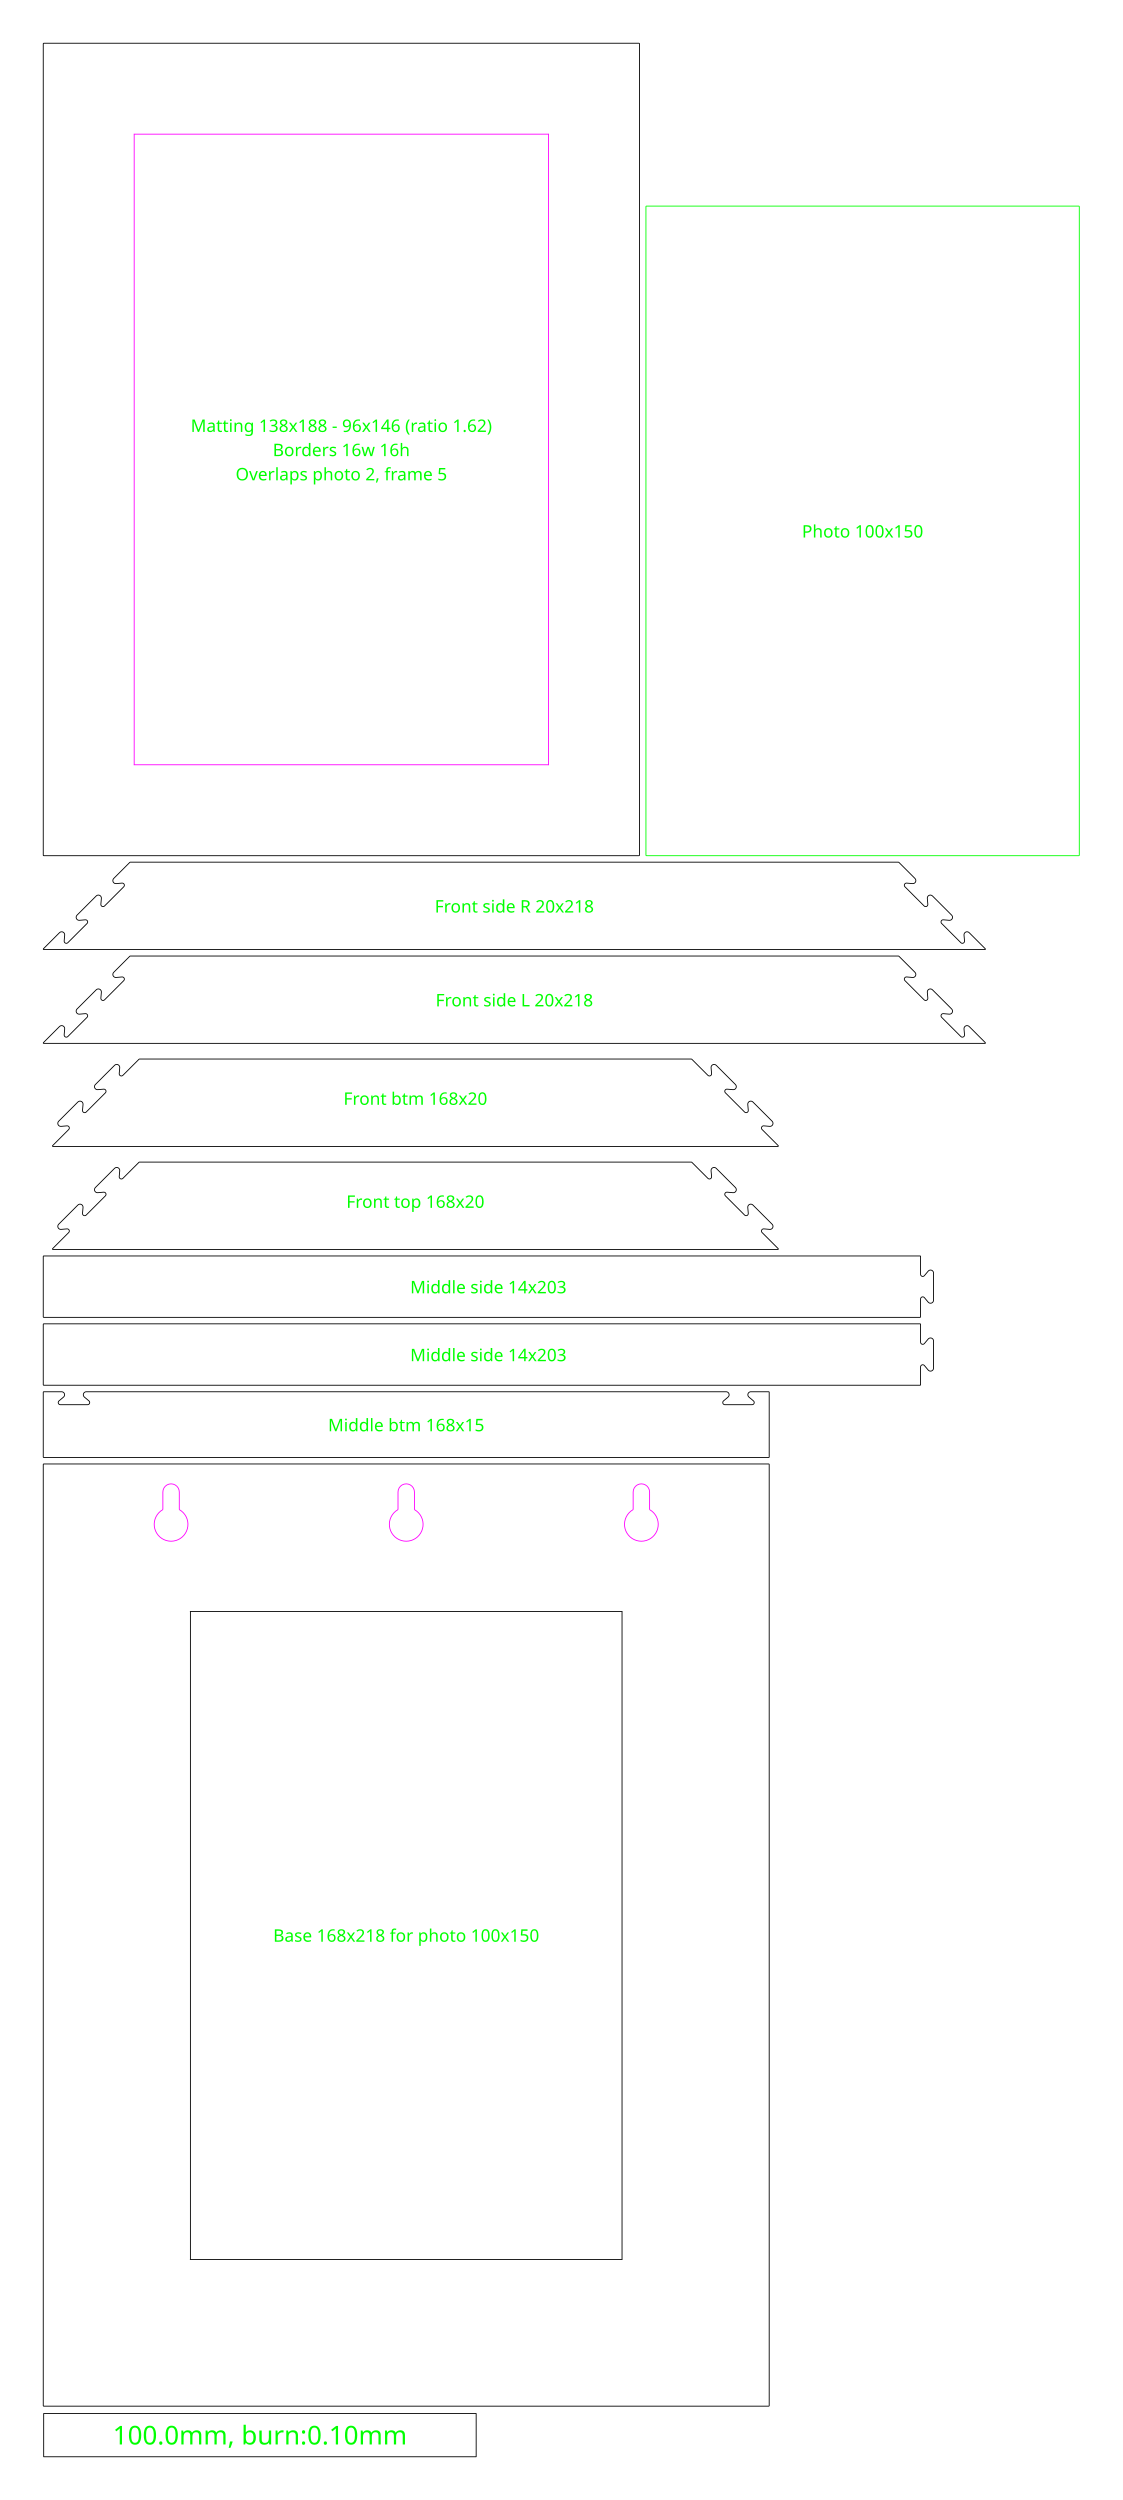
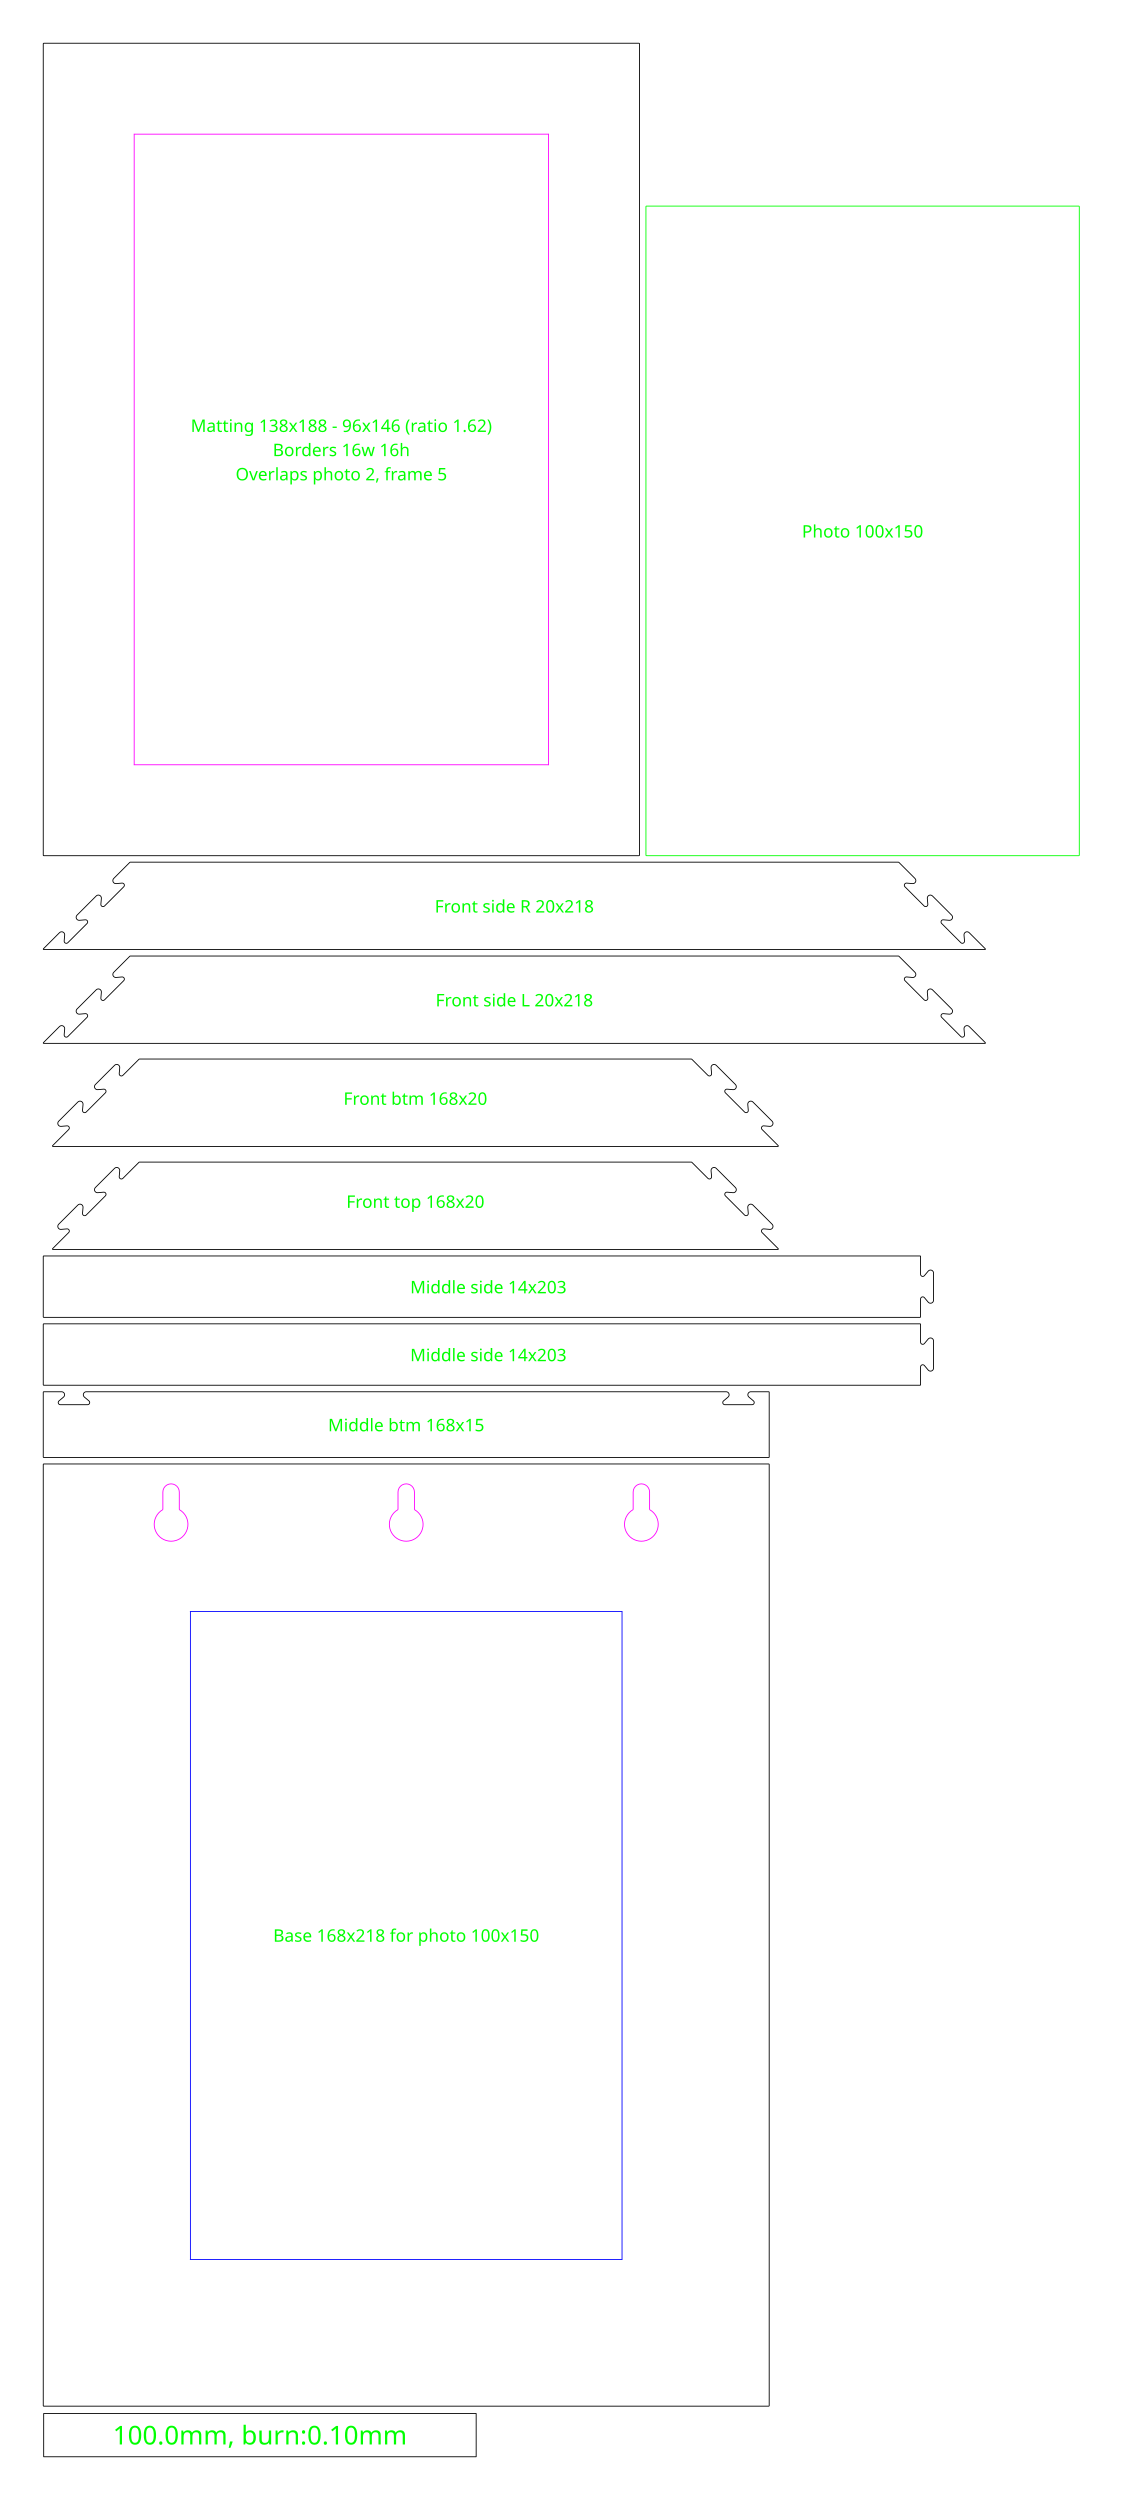
<svg xmlns="http://www.w3.org/2000/svg" height="578.05mm" viewBox="0.0 0.0 259.55 578.05" width="259.55mm">
  <g id="p-0" style="fill:none;stroke-linecap:round;stroke-linejoin:round;">
    <path d="M 10.100 568.051 H 110.100 V 558.051 H 10.100 V 568.051 Z" stroke="rgb(0,0,0)" stroke-width="0.20" />
    <text font-size="6px" style="font-family: sans-serif ; font-weight: normal; font-style: normal; fill: rgb(0,255,0)" text-anchor="middle" transform="matrix( 1.000 0.000 0.000 1.000 60.100 565.211 )">100.0mm, burn:0.10mm</text>
  </g>
  <g id="p-1" style="fill:none;stroke-linecap:round;stroke-linejoin:round;">
-     <path d="M 93.927 522.424 H 44.027 C 43.927 522.424 44.027 522.524 44.027 522.424 V 372.624 C 44.027 372.524 43.927 372.624 44.027 372.624 H 143.827 C 143.927 372.624 143.827 372.524 143.827 372.624 V 522.424 C 143.827 522.524 143.927 522.424 143.827 522.424 H 93.927 Z" stroke="rgb(0,0,0)" stroke-width="0.20" />
+     <path d="M 93.927 522.424 H 44.027 C 43.927 522.424 44.027 522.524 44.027 522.424 V 372.624 C 44.027 372.524 43.927 372.624 44.027 372.624 H 143.827 C 143.927 372.624 143.827 372.524 143.827 372.624 V 522.424 C 143.827 522.524 143.927 522.424 143.827 522.424 H 93.927 Z" stroke="rgb(0,0,255)" stroke-width="0.20" />
    <path d="M 10.100 556.351 H 177.754 C 177.810 556.351 177.854 556.307 177.854 556.251 V 338.597 C 177.854 338.542 177.810 338.497 177.754 338.497 H 10.100 C 10.045 338.497 10.000 338.542 10.000 338.597 V 556.251 C 10.000 556.307 10.045 556.351 10.100 556.351 Z" stroke="rgb(0,0,0)" stroke-width="0.20" />
    <path d="M 146.398 344.997 C 146.398 344.664 146.485 344.336 146.652 344.047 C 146.819 343.758 147.059 343.518 147.348 343.352 C 147.636 343.185 147.964 343.097 148.298 343.097 C 148.631 343.097 148.959 343.185 149.248 343.352 C 149.536 343.518 149.776 343.758 149.943 344.047 C 150.110 344.336 150.198 344.664 150.198 344.997 V 348.997 C 150.198 349.033 150.217 349.066 150.248 349.084 C 150.907 349.464 151.441 350.030 151.783 350.711 C 152.125 351.391 152.260 352.157 152.171 352.914 C 152.083 353.670 151.775 354.385 151.285 354.968 C 150.796 355.551 150.146 355.979 149.416 356.197 C 148.686 356.416 147.909 356.416 147.179 356.197 C 146.449 355.979 145.800 355.551 145.310 354.968 C 144.820 354.385 144.512 353.670 144.424 352.914 C 144.336 352.157 144.471 351.391 144.812 350.711 C 145.154 350.030 145.688 349.464 146.348 349.084 C 146.379 349.066 146.398 349.033 146.398 348.997 V 344.997 Z" stroke="rgb(255,0,255)" stroke-width="0.20" />
    <path d="M 92.027 344.997 C 92.027 344.664 92.115 344.336 92.282 344.047 C 92.449 343.758 92.688 343.518 92.977 343.352 C 93.266 343.185 93.594 343.097 93.927 343.097 C 94.261 343.097 94.588 343.185 94.877 343.352 C 95.166 343.518 95.406 343.758 95.573 344.047 C 95.739 344.336 95.827 344.664 95.827 344.997 V 348.997 C 95.827 349.033 95.846 349.066 95.877 349.084 C 96.537 349.464 97.071 350.030 97.412 350.711 C 97.754 351.391 97.889 352.157 97.801 352.914 C 97.712 353.670 97.404 354.385 96.915 354.968 C 96.425 355.551 95.775 355.979 95.046 356.197 C 94.316 356.416 93.538 356.416 92.809 356.197 C 92.079 355.979 91.429 355.551 90.940 354.968 C 90.450 354.385 90.142 353.670 90.054 352.914 C 89.965 352.157 90.100 351.391 90.442 350.711 C 90.784 350.030 91.318 349.464 91.977 349.084 C 92.008 349.066 92.027 349.033 92.027 348.997 V 344.997 Z" stroke="rgb(255,0,255)" stroke-width="0.20" />
    <path d="M 37.657 344.997 C 37.657 344.664 37.745 344.336 37.911 344.047 C 38.078 343.758 38.318 343.518 38.607 343.352 C 38.896 343.185 39.223 343.097 39.557 343.097 C 39.890 343.097 40.218 343.185 40.507 343.352 C 40.796 343.518 41.035 343.758 41.202 344.047 C 41.369 344.336 41.457 344.664 41.457 344.997 V 348.997 C 41.457 349.033 41.476 349.066 41.507 349.084 C 42.166 349.464 42.700 350.030 43.042 350.711 C 43.384 351.391 43.519 352.157 43.430 352.914 C 43.342 353.670 43.034 354.385 42.544 354.968 C 42.055 355.551 41.405 355.979 40.675 356.197 C 39.946 356.416 39.168 356.416 38.438 356.197 C 37.709 355.979 37.059 355.551 36.569 354.968 C 36.080 354.385 35.772 353.670 35.683 352.914 C 35.595 352.157 35.730 351.391 36.072 350.711 C 36.413 350.030 36.947 349.464 37.607 349.084 C 37.638 349.066 37.657 349.033 37.657 348.997 V 344.997 Z" stroke="rgb(255,0,255)" stroke-width="0.20" />
    <text font-size="4px" style="font-family: sans-serif ; font-weight: normal; font-style: normal; fill: rgb(0,255,0)" text-anchor="middle" transform="matrix( 1.000 0.000 0.000 1.000 93.927 448.964 )">Base 168x218 for photo 100x150</text>
  </g>
  <g id="p-2" style="fill:none;stroke-linecap:round;stroke-linejoin:round;">
    <path d="M 10.100 336.997 H 177.754 C 177.810 336.997 177.854 336.952 177.854 336.897 V 321.897 C 177.854 321.842 177.810 321.797 177.754 321.797 H 173.615 C 173.472 321.797 173.331 321.841 173.214 321.924 C 173.096 322.006 173.007 322.123 172.957 322.258 C 172.908 322.393 172.902 322.539 172.939 322.678 C 172.976 322.817 173.055 322.941 173.165 323.033 L 174.215 323.914 C 174.294 323.980 174.350 324.069 174.377 324.168 C 174.403 324.267 174.398 324.372 174.363 324.468 C 174.328 324.564 174.264 324.648 174.180 324.707 C 174.096 324.765 173.996 324.797 173.894 324.797 H 167.615 C 167.513 324.797 167.413 324.765 167.328 324.707 C 167.244 324.648 167.180 324.564 167.145 324.468 C 167.110 324.372 167.106 324.267 167.132 324.168 C 167.159 324.069 167.215 323.980 167.294 323.914 L 168.343 323.033 C 168.454 322.941 168.533 322.817 168.570 322.678 C 168.607 322.539 168.600 322.393 168.551 322.258 C 168.502 322.123 168.413 322.006 168.295 321.924 C 168.177 321.841 168.037 321.797 167.894 321.797 H 163.754 H 24.100 H 19.961 C 19.817 321.797 19.677 321.841 19.559 321.924 C 19.442 322.006 19.352 322.123 19.303 322.258 C 19.254 322.393 19.248 322.539 19.285 322.678 C 19.322 322.817 19.401 322.941 19.511 323.033 L 20.561 323.914 C 20.639 323.980 20.696 324.069 20.722 324.168 C 20.749 324.267 20.744 324.372 20.709 324.468 C 20.674 324.564 20.610 324.648 20.526 324.707 C 20.442 324.765 20.342 324.797 20.239 324.797 H 13.961 C 13.858 324.797 13.758 324.765 13.674 324.707 C 13.590 324.648 13.526 324.564 13.491 324.468 C 13.456 324.372 13.451 324.267 13.478 324.168 C 13.504 324.069 13.561 323.980 13.639 323.914 L 14.689 323.033 C 14.799 322.941 14.878 322.817 14.915 322.678 C 14.952 322.539 14.946 322.393 14.897 322.258 C 14.848 322.123 14.758 322.006 14.641 321.924 C 14.523 321.841 14.383 321.797 14.239 321.797 H 10.100 C 10.045 321.797 10.000 321.842 10.000 321.897 V 336.897 C 10.000 336.952 10.045 336.997 10.100 336.997 Z" stroke="rgb(0,0,0)" stroke-width="0.20" />
    <text font-size="4px" style="font-family: sans-serif ; font-weight: normal; font-style: normal; fill: rgb(0,255,0)" text-anchor="middle" transform="matrix( 1.000 0.000 0.000 1.000 93.927 330.937 )">Middle btm 168x15</text>
  </g>
  <g id="p-3" style="fill:none;stroke-linecap:round;stroke-linejoin:round;">
    <path d="M 10.100 320.297 H 212.754 C 212.810 320.297 212.854 320.252 212.854 320.197 V 316.058 C 212.854 315.955 212.886 315.855 212.945 315.771 C 213.004 315.687 213.087 315.623 213.183 315.588 C 213.280 315.553 213.385 315.548 213.484 315.575 C 213.583 315.601 213.671 315.658 213.737 315.736 L 214.618 316.786 C 214.711 316.896 214.834 316.975 214.973 317.012 C 215.112 317.050 215.259 317.043 215.394 316.994 C 215.529 316.945 215.645 316.855 215.728 316.738 C 215.810 316.620 215.854 316.480 215.854 316.336 V 310.058 C 215.854 309.914 215.810 309.774 215.728 309.656 C 215.645 309.539 215.529 309.449 215.394 309.400 C 215.259 309.351 215.112 309.345 214.973 309.382 C 214.834 309.419 214.711 309.498 214.618 309.608 L 213.737 310.658 C 213.671 310.736 213.583 310.793 213.484 310.819 C 213.385 310.846 213.280 310.841 213.183 310.806 C 213.087 310.771 213.004 310.707 212.945 310.623 C 212.886 310.539 212.854 310.439 212.854 310.336 V 306.197 C 212.854 306.142 212.810 306.097 212.754 306.097 H 10.100 C 10.045 306.097 10.000 306.142 10.000 306.197 V 320.197 C 10.000 320.252 10.045 320.297 10.100 320.297 Z" stroke="rgb(0,0,0)" stroke-width="0.20" />
    <text font-size="4px" style="font-family: sans-serif ; font-weight: normal; font-style: normal; fill: rgb(0,255,0)" text-anchor="middle" transform="matrix( 1.000 0.000 0.000 1.000 112.927 314.737 )">Middle side 14x203</text>
  </g>
  <g id="p-4" style="fill:none;stroke-linecap:round;stroke-linejoin:round;">
    <path d="M 10.100 304.597 H 212.754 C 212.810 304.597 212.854 304.552 212.854 304.497 V 300.358 C 212.854 300.255 212.886 300.155 212.945 300.071 C 213.004 299.987 213.087 299.923 213.183 299.888 C 213.280 299.853 213.385 299.848 213.484 299.875 C 213.583 299.901 213.671 299.958 213.737 300.036 L 214.618 301.086 C 214.711 301.196 214.834 301.275 214.973 301.312 C 215.112 301.350 215.259 301.343 215.394 301.294 C 215.529 301.245 215.645 301.155 215.728 301.038 C 215.810 300.920 215.854 300.780 215.854 300.636 V 294.358 C 215.854 294.214 215.810 294.074 215.728 293.956 C 215.645 293.839 215.529 293.749 215.394 293.700 C 215.259 293.651 215.112 293.645 214.973 293.682 C 214.834 293.719 214.711 293.798 214.618 293.908 L 213.737 294.958 C 213.671 295.036 213.583 295.093 213.484 295.119 C 213.385 295.146 213.280 295.141 213.183 295.106 C 213.087 295.071 213.004 295.007 212.945 294.923 C 212.886 294.839 212.854 294.739 212.854 294.636 V 290.497 C 212.854 290.442 212.810 290.397 212.754 290.397 H 10.100 C 10.045 290.397 10.000 290.442 10.000 290.497 V 304.497 C 10.000 304.552 10.045 304.597 10.100 304.597 Z" stroke="rgb(0,0,0)" stroke-width="0.20" />
    <text font-size="4px" style="font-family: sans-serif ; font-weight: normal; font-style: normal; fill: rgb(0,255,0)" text-anchor="middle" transform="matrix( 1.000 0.000 0.000 1.000 112.927 299.037 )">Middle side 14x203</text>
  </g>
  <g id="p-5" style="fill:none;stroke-linecap:round;stroke-linejoin:round;">
    <path d="M 12.221 288.897 H 179.876 C 179.895 288.897 179.915 288.891 179.931 288.880 C 179.948 288.869 179.961 288.854 179.968 288.835 C 179.976 288.817 179.978 288.797 179.974 288.778 C 179.970 288.758 179.960 288.740 179.946 288.726 L 176.212 284.992 C 176.139 284.919 176.091 284.826 176.073 284.725 C 176.055 284.624 176.069 284.520 176.112 284.427 C 176.156 284.334 176.227 284.257 176.316 284.205 C 176.404 284.154 176.507 284.131 176.609 284.140 L 177.974 284.260 C 178.117 284.272 178.261 284.240 178.385 284.169 C 178.510 284.097 178.609 283.988 178.670 283.858 C 178.730 283.728 178.749 283.582 178.724 283.441 C 178.700 283.299 178.632 283.169 178.530 283.067 L 174.091 278.628 C 173.989 278.526 173.859 278.458 173.717 278.434 C 173.576 278.409 173.430 278.428 173.300 278.488 C 173.170 278.549 173.061 278.649 172.989 278.773 C 172.918 278.897 172.886 279.041 172.898 279.184 L 173.018 280.549 C 173.027 280.651 173.004 280.754 172.953 280.842 C 172.901 280.931 172.824 281.002 172.731 281.046 C 172.638 281.089 172.534 281.103 172.433 281.085 C 172.332 281.067 172.239 281.019 172.166 280.946 L 167.727 276.507 C 167.654 276.434 167.606 276.341 167.588 276.240 C 167.570 276.139 167.584 276.035 167.627 275.942 C 167.670 275.849 167.741 275.771 167.830 275.720 C 167.919 275.669 168.022 275.646 168.124 275.655 L 169.489 275.774 C 169.632 275.787 169.775 275.755 169.900 275.683 C 170.024 275.611 170.124 275.503 170.184 275.373 C 170.245 275.243 170.264 275.097 170.239 274.955 C 170.214 274.814 170.146 274.684 170.045 274.582 L 165.605 270.143 C 165.504 270.041 165.373 269.973 165.232 269.948 C 165.091 269.923 164.945 269.943 164.815 270.003 C 164.684 270.064 164.576 270.163 164.504 270.288 C 164.432 270.412 164.401 270.556 164.413 270.699 L 164.533 272.064 C 164.541 272.166 164.519 272.268 164.467 272.357 C 164.416 272.446 164.339 272.517 164.246 272.560 C 164.153 272.604 164.049 272.617 163.948 272.600 C 163.847 272.582 163.753 272.533 163.681 272.461 L 159.946 268.726 C 159.928 268.708 159.902 268.697 159.876 268.697 H 32.221 C 32.195 268.697 32.169 268.708 32.151 268.726 L 28.416 272.461 C 28.344 272.533 28.251 272.582 28.149 272.600 C 28.048 272.617 27.944 272.604 27.851 272.560 C 27.758 272.517 27.681 272.446 27.630 272.357 C 27.578 272.268 27.556 272.166 27.565 272.064 L 27.684 270.699 C 27.696 270.556 27.665 270.412 27.593 270.288 C 27.521 270.163 27.413 270.064 27.282 270.003 C 27.152 269.943 27.007 269.923 26.865 269.948 C 26.724 269.973 26.593 270.041 26.492 270.143 L 22.052 274.582 C 21.951 274.684 21.883 274.814 21.858 274.955 C 21.833 275.097 21.852 275.243 21.913 275.373 C 21.973 275.503 22.073 275.611 22.197 275.683 C 22.322 275.755 22.465 275.787 22.608 275.774 L 23.973 275.655 C 24.075 275.646 24.178 275.669 24.267 275.720 C 24.356 275.771 24.427 275.849 24.470 275.942 C 24.513 276.035 24.527 276.139 24.509 276.240 C 24.491 276.341 24.443 276.434 24.370 276.507 L 19.931 280.946 C 19.858 281.019 19.765 281.067 19.664 281.085 C 19.563 281.103 19.459 281.089 19.366 281.046 C 19.273 281.002 19.196 280.931 19.144 280.842 C 19.093 280.754 19.070 280.651 19.079 280.549 L 19.199 279.184 C 19.211 279.041 19.179 278.897 19.108 278.773 C 19.036 278.649 18.927 278.549 18.797 278.488 C 18.667 278.428 18.521 278.409 18.380 278.434 C 18.238 278.458 18.108 278.526 18.006 278.628 L 13.567 283.067 C 13.465 283.169 13.397 283.299 13.373 283.441 C 13.348 283.582 13.367 283.728 13.427 283.858 C 13.488 283.988 13.588 284.097 13.712 284.169 C 13.836 284.240 13.980 284.272 14.123 284.260 L 15.488 284.140 C 15.590 284.131 15.693 284.154 15.781 284.205 C 15.870 284.257 15.941 284.334 15.985 284.427 C 16.028 284.520 16.042 284.624 16.024 284.725 C 16.006 284.826 15.958 284.919 15.885 284.992 L 12.151 288.726 C 12.127 288.750 12.117 288.784 12.123 288.817 C 12.133 288.863 12.174 288.897 12.221 288.897 Z" stroke="rgb(0,0,0)" stroke-width="0.20" />
    <text font-size="4px" style="font-family: sans-serif ; font-weight: normal; font-style: normal; fill: rgb(0,255,0)" text-anchor="middle" transform="matrix( 1.000 0.000 0.000 1.000 96.049 279.276 )">Front top 168x20</text>
  </g>
  <g id="p-6" style="fill:none;stroke-linecap:round;stroke-linejoin:round;">
    <path d="M 12.221 265.076 H 179.876 C 179.895 265.076 179.915 265.070 179.931 265.059 C 179.948 265.048 179.961 265.032 179.968 265.014 C 179.976 264.996 179.978 264.976 179.974 264.956 C 179.970 264.937 179.960 264.919 179.946 264.905 L 176.212 261.171 C 176.139 261.098 176.091 261.005 176.073 260.904 C 176.055 260.803 176.069 260.699 176.112 260.606 C 176.156 260.513 176.227 260.435 176.316 260.384 C 176.404 260.333 176.507 260.310 176.609 260.319 L 177.974 260.438 C 178.117 260.451 178.261 260.419 178.385 260.347 C 178.510 260.275 178.609 260.167 178.670 260.037 C 178.730 259.907 178.749 259.761 178.724 259.619 C 178.700 259.478 178.632 259.348 178.530 259.246 L 174.091 254.807 C 173.989 254.705 173.859 254.637 173.717 254.612 C 173.576 254.587 173.430 254.606 173.300 254.667 C 173.170 254.728 173.061 254.827 172.989 254.952 C 172.918 255.076 172.886 255.219 172.898 255.363 L 173.018 256.728 C 173.027 256.830 173.004 256.932 172.953 257.021 C 172.901 257.110 172.824 257.181 172.731 257.224 C 172.638 257.268 172.534 257.281 172.433 257.264 C 172.332 257.246 172.239 257.197 172.166 257.125 L 167.727 252.685 C 167.654 252.613 167.606 252.520 167.588 252.419 C 167.570 252.318 167.584 252.213 167.627 252.120 C 167.670 252.027 167.741 251.950 167.830 251.899 C 167.919 251.847 168.022 251.825 168.124 251.834 L 169.489 251.953 C 169.632 251.966 169.775 251.934 169.900 251.862 C 170.024 251.790 170.124 251.682 170.184 251.552 C 170.245 251.421 170.264 251.276 170.239 251.134 C 170.214 250.993 170.146 250.862 170.045 250.761 L 165.605 246.321 C 165.504 246.220 165.373 246.152 165.232 246.127 C 165.091 246.102 164.945 246.121 164.815 246.182 C 164.684 246.243 164.576 246.342 164.504 246.466 C 164.432 246.591 164.401 246.734 164.413 246.877 L 164.533 248.242 C 164.541 248.345 164.519 248.447 164.467 248.536 C 164.416 248.625 164.339 248.696 164.246 248.739 C 164.153 248.782 164.049 248.796 163.948 248.778 C 163.847 248.760 163.753 248.712 163.681 248.639 L 159.946 244.905 C 159.928 244.886 159.902 244.876 159.876 244.876 H 32.221 C 32.195 244.876 32.169 244.886 32.151 244.905 L 28.416 248.639 C 28.344 248.712 28.251 248.760 28.149 248.778 C 28.048 248.796 27.944 248.782 27.851 248.739 C 27.758 248.696 27.681 248.625 27.630 248.536 C 27.578 248.447 27.556 248.345 27.565 248.242 L 27.684 246.877 C 27.696 246.734 27.665 246.591 27.593 246.466 C 27.521 246.342 27.413 246.243 27.282 246.182 C 27.152 246.121 27.007 246.102 26.865 246.127 C 26.724 246.152 26.593 246.220 26.492 246.321 L 22.052 250.761 C 21.951 250.862 21.883 250.993 21.858 251.134 C 21.833 251.276 21.852 251.421 21.913 251.552 C 21.973 251.682 22.073 251.790 22.197 251.862 C 22.322 251.934 22.465 251.966 22.608 251.953 L 23.973 251.834 C 24.075 251.825 24.178 251.847 24.267 251.899 C 24.356 251.950 24.427 252.027 24.470 252.120 C 24.513 252.213 24.527 252.318 24.509 252.419 C 24.491 252.520 24.443 252.613 24.370 252.685 L 19.931 257.125 C 19.858 257.197 19.765 257.246 19.664 257.264 C 19.563 257.281 19.459 257.268 19.366 257.224 C 19.273 257.181 19.196 257.110 19.144 257.021 C 19.093 256.932 19.070 256.830 19.079 256.728 L 19.199 255.363 C 19.211 255.219 19.179 255.076 19.108 254.952 C 19.036 254.827 18.927 254.728 18.797 254.667 C 18.667 254.606 18.521 254.587 18.380 254.612 C 18.238 254.637 18.108 254.705 18.006 254.807 L 13.567 259.246 C 13.465 259.348 13.397 259.478 13.373 259.619 C 13.348 259.761 13.367 259.907 13.427 260.037 C 13.488 260.167 13.588 260.275 13.712 260.347 C 13.836 260.419 13.980 260.451 14.123 260.438 L 15.488 260.319 C 15.590 260.310 15.693 260.333 15.781 260.384 C 15.870 260.435 15.941 260.513 15.985 260.606 C 16.028 260.699 16.042 260.803 16.024 260.904 C 16.006 261.005 15.958 261.098 15.885 261.171 L 12.151 264.905 C 12.127 264.929 12.117 264.963 12.123 264.995 C 12.133 265.042 12.174 265.076 12.221 265.076 Z" stroke="rgb(0,0,0)" stroke-width="0.20" />
    <text font-size="4px" style="font-family: sans-serif ; font-weight: normal; font-style: normal; fill: rgb(0,255,0)" text-anchor="middle" transform="matrix( 1.000 0.000 0.000 1.000 96.049 255.455 )">Front btm 168x20</text>
  </g>
  <g id="p-7" style="fill:none;stroke-linecap:round;stroke-linejoin:round;">
    <path d="M 10.100 241.254 H 227.754 C 227.774 241.254 227.794 241.249 227.810 241.238 C 227.826 241.227 227.839 241.211 227.847 241.193 C 227.854 241.174 227.856 241.154 227.852 241.135 C 227.849 241.115 227.839 241.098 227.825 241.084 L 224.091 237.349 C 223.989 237.248 223.859 237.180 223.717 237.155 C 223.576 237.130 223.430 237.149 223.300 237.210 C 223.170 237.271 223.061 237.370 222.989 237.494 C 222.918 237.619 222.886 237.762 222.898 237.905 L 223.018 239.270 C 223.027 239.372 223.004 239.475 222.953 239.564 C 222.901 239.653 222.824 239.724 222.731 239.767 C 222.638 239.810 222.534 239.824 222.433 239.806 C 222.332 239.788 222.239 239.740 222.166 239.667 L 217.727 235.228 C 217.654 235.155 217.606 235.062 217.588 234.961 C 217.570 234.860 217.584 234.756 217.627 234.663 C 217.670 234.570 217.741 234.493 217.830 234.441 C 217.919 234.390 218.022 234.367 218.124 234.376 L 219.489 234.496 C 219.632 234.508 219.775 234.476 219.900 234.405 C 220.024 234.333 220.124 234.224 220.184 234.094 C 220.245 233.964 220.264 233.818 220.239 233.677 C 220.214 233.535 220.146 233.405 220.045 233.303 L 215.605 228.864 C 215.504 228.762 215.373 228.695 215.232 228.670 C 215.091 228.645 214.945 228.664 214.815 228.725 C 214.684 228.785 214.576 228.885 214.504 229.009 C 214.432 229.133 214.401 229.277 214.413 229.420 L 214.533 230.785 C 214.541 230.887 214.519 230.990 214.467 231.079 C 214.416 231.167 214.339 231.238 214.246 231.282 C 214.153 231.325 214.049 231.339 213.948 231.321 C 213.847 231.303 213.753 231.255 213.681 231.182 L 209.241 226.743 C 209.169 226.670 209.120 226.577 209.103 226.476 C 209.085 226.375 209.098 226.271 209.142 226.178 C 209.185 226.085 209.256 226.007 209.345 225.956 C 209.434 225.905 209.536 225.882 209.639 225.891 L 211.004 226.010 C 211.147 226.023 211.290 225.991 211.415 225.919 C 211.539 225.847 211.638 225.739 211.699 225.609 C 211.760 225.479 211.779 225.333 211.754 225.192 C 211.729 225.050 211.661 224.920 211.560 224.818 L 207.825 221.084 C 207.806 221.065 207.781 221.054 207.754 221.054 H 30.100 C 30.073 221.054 30.048 221.065 30.029 221.084 L 26.295 224.818 C 26.193 224.920 26.125 225.050 26.100 225.192 C 26.076 225.333 26.095 225.479 26.155 225.609 C 26.216 225.739 26.315 225.847 26.440 225.919 C 26.564 225.991 26.708 226.023 26.851 226.010 L 28.216 225.891 C 28.318 225.882 28.421 225.905 28.509 225.956 C 28.598 226.007 28.669 226.085 28.713 226.178 C 28.756 226.271 28.770 226.375 28.752 226.476 C 28.734 226.577 28.686 226.670 28.613 226.743 L 24.174 231.182 C 24.101 231.255 24.008 231.303 23.907 231.321 C 23.806 231.339 23.702 231.325 23.609 231.282 C 23.516 231.238 23.438 231.167 23.387 231.079 C 23.336 230.990 23.313 230.887 23.322 230.785 L 23.441 229.420 C 23.454 229.277 23.422 229.133 23.350 229.009 C 23.278 228.885 23.170 228.785 23.040 228.725 C 22.910 228.664 22.764 228.645 22.622 228.670 C 22.481 228.695 22.351 228.762 22.249 228.864 L 17.810 233.303 C 17.708 233.405 17.640 233.535 17.615 233.677 C 17.590 233.818 17.609 233.964 17.670 234.094 C 17.731 234.224 17.830 234.333 17.955 234.405 C 18.079 234.476 18.222 234.508 18.366 234.496 L 19.731 234.376 C 19.833 234.367 19.935 234.390 20.024 234.441 C 20.113 234.493 20.184 234.570 20.227 234.663 C 20.271 234.756 20.284 234.860 20.267 234.961 C 20.249 235.062 20.200 235.155 20.128 235.228 L 15.688 239.667 C 15.616 239.740 15.523 239.788 15.422 239.806 C 15.320 239.824 15.216 239.810 15.123 239.767 C 15.030 239.724 14.953 239.653 14.902 239.564 C 14.850 239.475 14.828 239.372 14.837 239.270 L 14.956 237.905 C 14.969 237.762 14.937 237.619 14.865 237.494 C 14.793 237.370 14.685 237.271 14.555 237.210 C 14.424 237.149 14.279 237.130 14.137 237.155 C 13.996 237.180 13.865 237.248 13.764 237.349 L 10.029 241.084 C 10.007 241.106 9.997 241.137 10.001 241.169 C 10.008 241.218 10.050 241.254 10.100 241.254 Z" stroke="rgb(0,0,0)" stroke-width="0.20" />
    <text font-size="4px" style="font-family: sans-serif ; font-weight: normal; font-style: normal; fill: rgb(0,255,0)" text-anchor="middle" transform="matrix( 1.000 0.000 0.000 1.000 118.927 232.694 )">Front side L 20x218</text>
  </g>
  <g id="p-8" style="fill:none;stroke-linecap:round;stroke-linejoin:round;">
    <path d="M 10.100 219.554 H 227.754 C 227.774 219.554 227.794 219.549 227.810 219.538 C 227.826 219.527 227.839 219.511 227.847 219.493 C 227.854 219.474 227.856 219.454 227.852 219.435 C 227.849 219.415 227.839 219.398 227.825 219.384 L 224.091 215.649 C 223.989 215.548 223.859 215.480 223.717 215.455 C 223.576 215.430 223.430 215.449 223.300 215.510 C 223.170 215.571 223.061 215.670 222.989 215.794 C 222.918 215.919 222.886 216.062 222.898 216.205 L 223.018 217.570 C 223.027 217.672 223.004 217.775 222.953 217.864 C 222.901 217.953 222.824 218.024 222.731 218.067 C 222.638 218.110 222.534 218.124 222.433 218.106 C 222.332 218.088 222.239 218.040 222.166 217.967 L 217.727 213.528 C 217.654 213.455 217.606 213.362 217.588 213.261 C 217.570 213.160 217.584 213.056 217.627 212.963 C 217.670 212.870 217.741 212.793 217.830 212.741 C 217.919 212.690 218.022 212.667 218.124 212.676 L 219.489 212.796 C 219.632 212.808 219.775 212.776 219.900 212.705 C 220.024 212.633 220.124 212.524 220.184 212.394 C 220.245 212.264 220.264 212.118 220.239 211.977 C 220.214 211.835 220.146 211.705 220.045 211.603 L 215.605 207.164 C 215.504 207.062 215.373 206.995 215.232 206.970 C 215.091 206.945 214.945 206.964 214.815 207.025 C 214.684 207.085 214.576 207.185 214.504 207.309 C 214.432 207.433 214.401 207.577 214.413 207.720 L 214.533 209.085 C 214.541 209.187 214.519 209.290 214.467 209.379 C 214.416 209.467 214.339 209.538 214.246 209.582 C 214.153 209.625 214.049 209.639 213.948 209.621 C 213.847 209.603 213.753 209.555 213.681 209.482 L 209.241 205.043 C 209.169 204.970 209.120 204.877 209.103 204.776 C 209.085 204.675 209.098 204.571 209.142 204.478 C 209.185 204.385 209.256 204.307 209.345 204.256 C 209.434 204.205 209.536 204.182 209.639 204.191 L 211.004 204.310 C 211.147 204.323 211.290 204.291 211.415 204.219 C 211.539 204.147 211.638 204.039 211.699 203.909 C 211.760 203.779 211.779 203.633 211.754 203.492 C 211.729 203.350 211.661 203.220 211.560 203.118 L 207.825 199.384 C 207.806 199.365 207.781 199.354 207.754 199.354 H 30.100 C 30.073 199.354 30.048 199.365 30.029 199.384 L 26.295 203.118 C 26.193 203.220 26.125 203.350 26.100 203.492 C 26.076 203.633 26.095 203.779 26.155 203.909 C 26.216 204.039 26.315 204.147 26.440 204.219 C 26.564 204.291 26.708 204.323 26.851 204.310 L 28.216 204.191 C 28.318 204.182 28.421 204.205 28.509 204.256 C 28.598 204.307 28.669 204.385 28.713 204.478 C 28.756 204.571 28.770 204.675 28.752 204.776 C 28.734 204.877 28.686 204.970 28.613 205.043 L 24.174 209.482 C 24.101 209.555 24.008 209.603 23.907 209.621 C 23.806 209.639 23.702 209.625 23.609 209.582 C 23.516 209.538 23.438 209.467 23.387 209.379 C 23.336 209.290 23.313 209.187 23.322 209.085 L 23.441 207.720 C 23.454 207.577 23.422 207.433 23.350 207.309 C 23.278 207.185 23.170 207.085 23.040 207.025 C 22.910 206.964 22.764 206.945 22.622 206.970 C 22.481 206.995 22.351 207.062 22.249 207.164 L 17.810 211.603 C 17.708 211.705 17.640 211.835 17.615 211.977 C 17.590 212.118 17.609 212.264 17.670 212.394 C 17.731 212.524 17.830 212.633 17.955 212.705 C 18.079 212.776 18.222 212.808 18.366 212.796 L 19.731 212.676 C 19.833 212.667 19.935 212.690 20.024 212.741 C 20.113 212.793 20.184 212.870 20.227 212.963 C 20.271 213.056 20.284 213.160 20.267 213.261 C 20.249 213.362 20.200 213.455 20.128 213.528 L 15.688 217.967 C 15.616 218.040 15.523 218.088 15.422 218.106 C 15.320 218.124 15.216 218.110 15.123 218.067 C 15.030 218.024 14.953 217.953 14.902 217.864 C 14.850 217.775 14.828 217.672 14.837 217.570 L 14.956 216.205 C 14.969 216.062 14.937 215.919 14.865 215.794 C 14.793 215.670 14.685 215.571 14.555 215.510 C 14.424 215.449 14.279 215.430 14.137 215.455 C 13.996 215.480 13.865 215.548 13.764 215.649 L 10.029 219.384 C 10.007 219.406 9.997 219.437 10.001 219.469 C 10.008 219.518 10.050 219.554 10.100 219.554 Z" stroke="rgb(0,0,0)" stroke-width="0.20" />
    <text font-size="4px" style="font-family: sans-serif ; font-weight: normal; font-style: normal; fill: rgb(0,255,0)" text-anchor="middle" transform="matrix( 1.000 0.000 0.000 1.000 118.927 210.994 )">Front side R 20x218</text>
  </g>
  <g id="p-9" style="fill:none;stroke-linecap:round;stroke-linejoin:round;">
    <path d="M 78.927 176.827 H 31.027 C 30.927 176.827 31.027 176.927 31.027 176.827 V 31.027 C 31.027 30.927 30.927 31.027 31.027 31.027 H 126.827 C 126.927 31.027 126.827 30.927 126.827 31.027 V 176.827 C 126.827 176.927 126.927 176.827 126.827 176.827 H 78.927 Z" stroke="rgb(255,0,255)" stroke-width="0.20" />
    <path d="M 10.100 197.854 H 147.754 C 147.810 197.854 147.854 197.810 147.854 197.754 V 10.100 C 147.854 10.045 147.810 10.000 147.754 10.000 H 10.100 C 10.045 10.000 10.000 10.045 10.000 10.100 V 197.754 C 10.000 197.810 10.045 197.854 10.100 197.854 Z" stroke="rgb(0,0,0)" stroke-width="0.20" />
    <text font-size="4px" style="font-family: sans-serif ; font-weight: normal; font-style: normal; fill: rgb(0,255,0)" text-anchor="middle" transform="matrix( 1.000 0.000 0.000 1.000 78.927 111.067 )">Overlaps photo 2, frame 5</text>
    <text font-size="4px" style="font-family: sans-serif ; font-weight: normal; font-style: normal; fill: rgb(0,255,0)" text-anchor="middle" transform="matrix( 1.000 0.000 0.000 1.000 78.927 105.467 )">Borders 16w 16h</text>
    <text font-size="4px" style="font-family: sans-serif ; font-weight: normal; font-style: normal; fill: rgb(0,255,0)" text-anchor="middle" transform="matrix( 1.000 0.000 0.000 1.000 78.927 99.867 )">Matting 138x188 - 96x146 (ratio 1.62)</text>
  </g>
  <g id="p-10" style="fill:none;stroke-linecap:round;stroke-linejoin:round;">
    <path d="M 149.454 197.854 H 249.454 C 249.510 197.854 249.554 197.810 249.554 197.754 V 47.754 C 249.554 47.699 249.510 47.654 249.454 47.654 H 149.454 C 149.399 47.654 149.354 47.699 149.354 47.754 V 197.754 C 149.354 197.810 149.399 197.854 149.454 197.854 Z" stroke="rgb(0,255,0)" stroke-width="0.20" />
    <text font-size="4px" style="font-family: sans-serif ; font-weight: normal; font-style: normal; fill: rgb(0,255,0)" text-anchor="middle" transform="matrix( 1.000 0.000 0.000 1.000 199.454 124.294 )">Photo 100x150</text>
  </g>
</svg>
